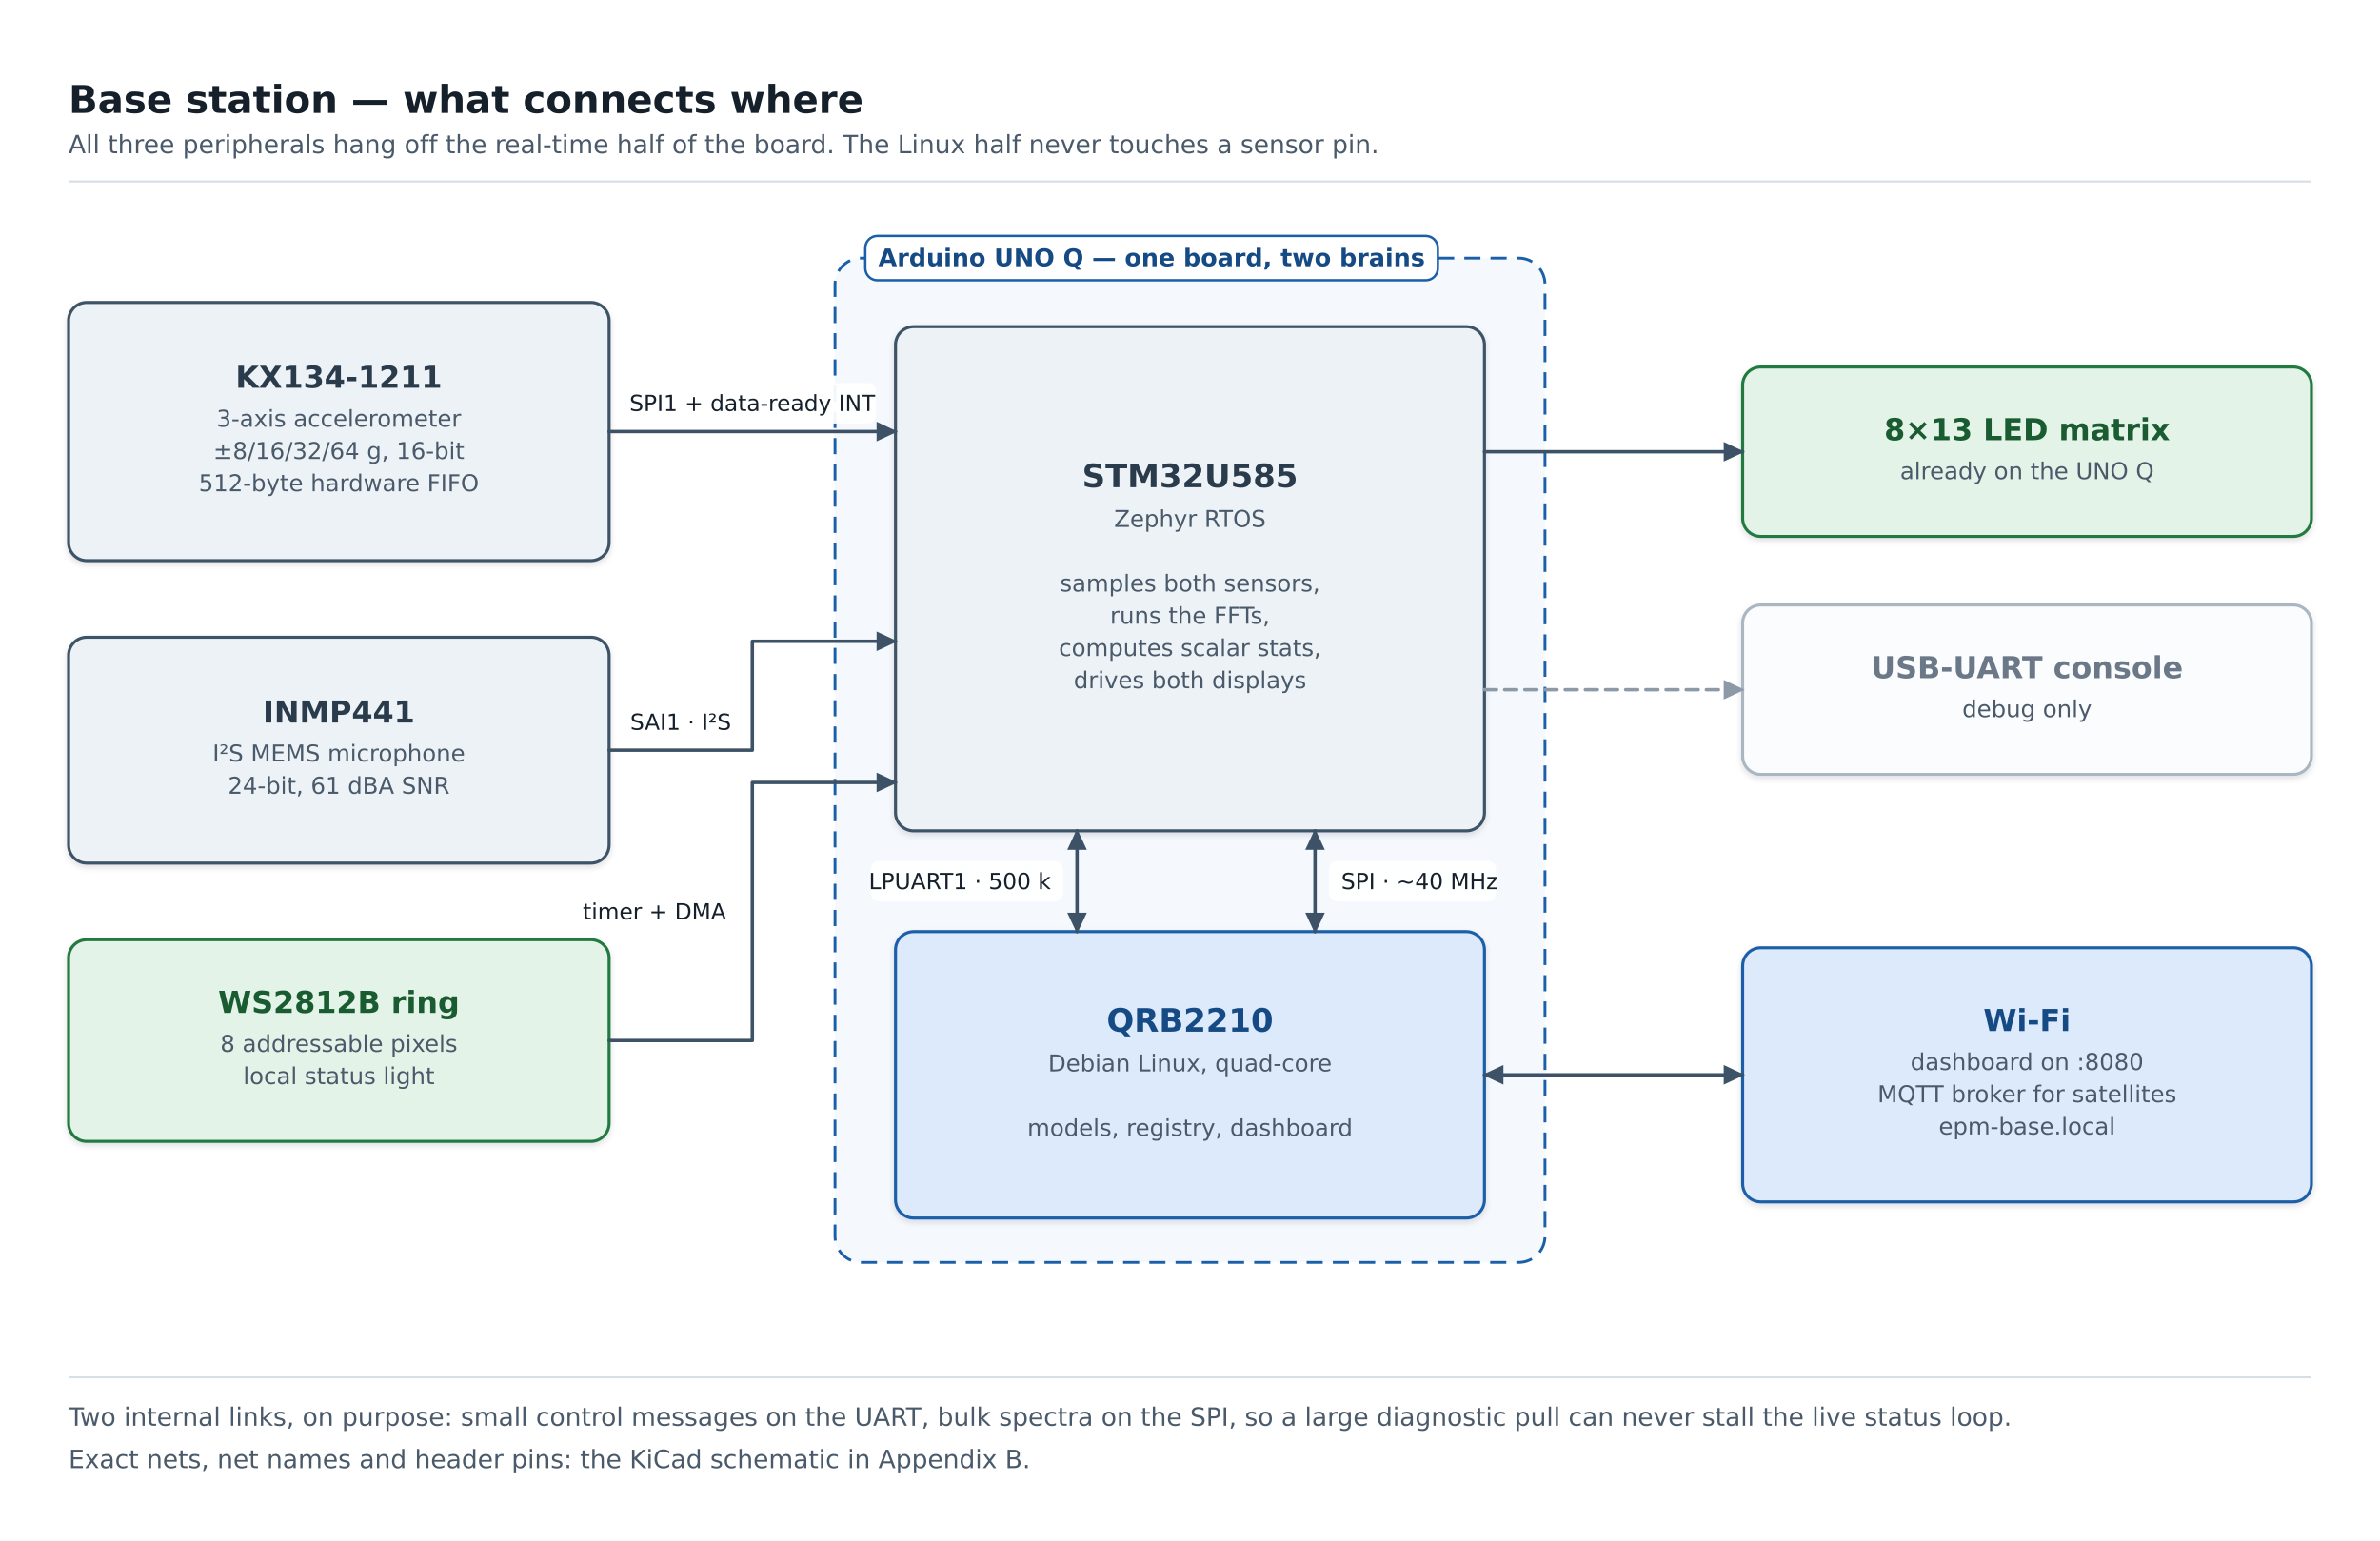
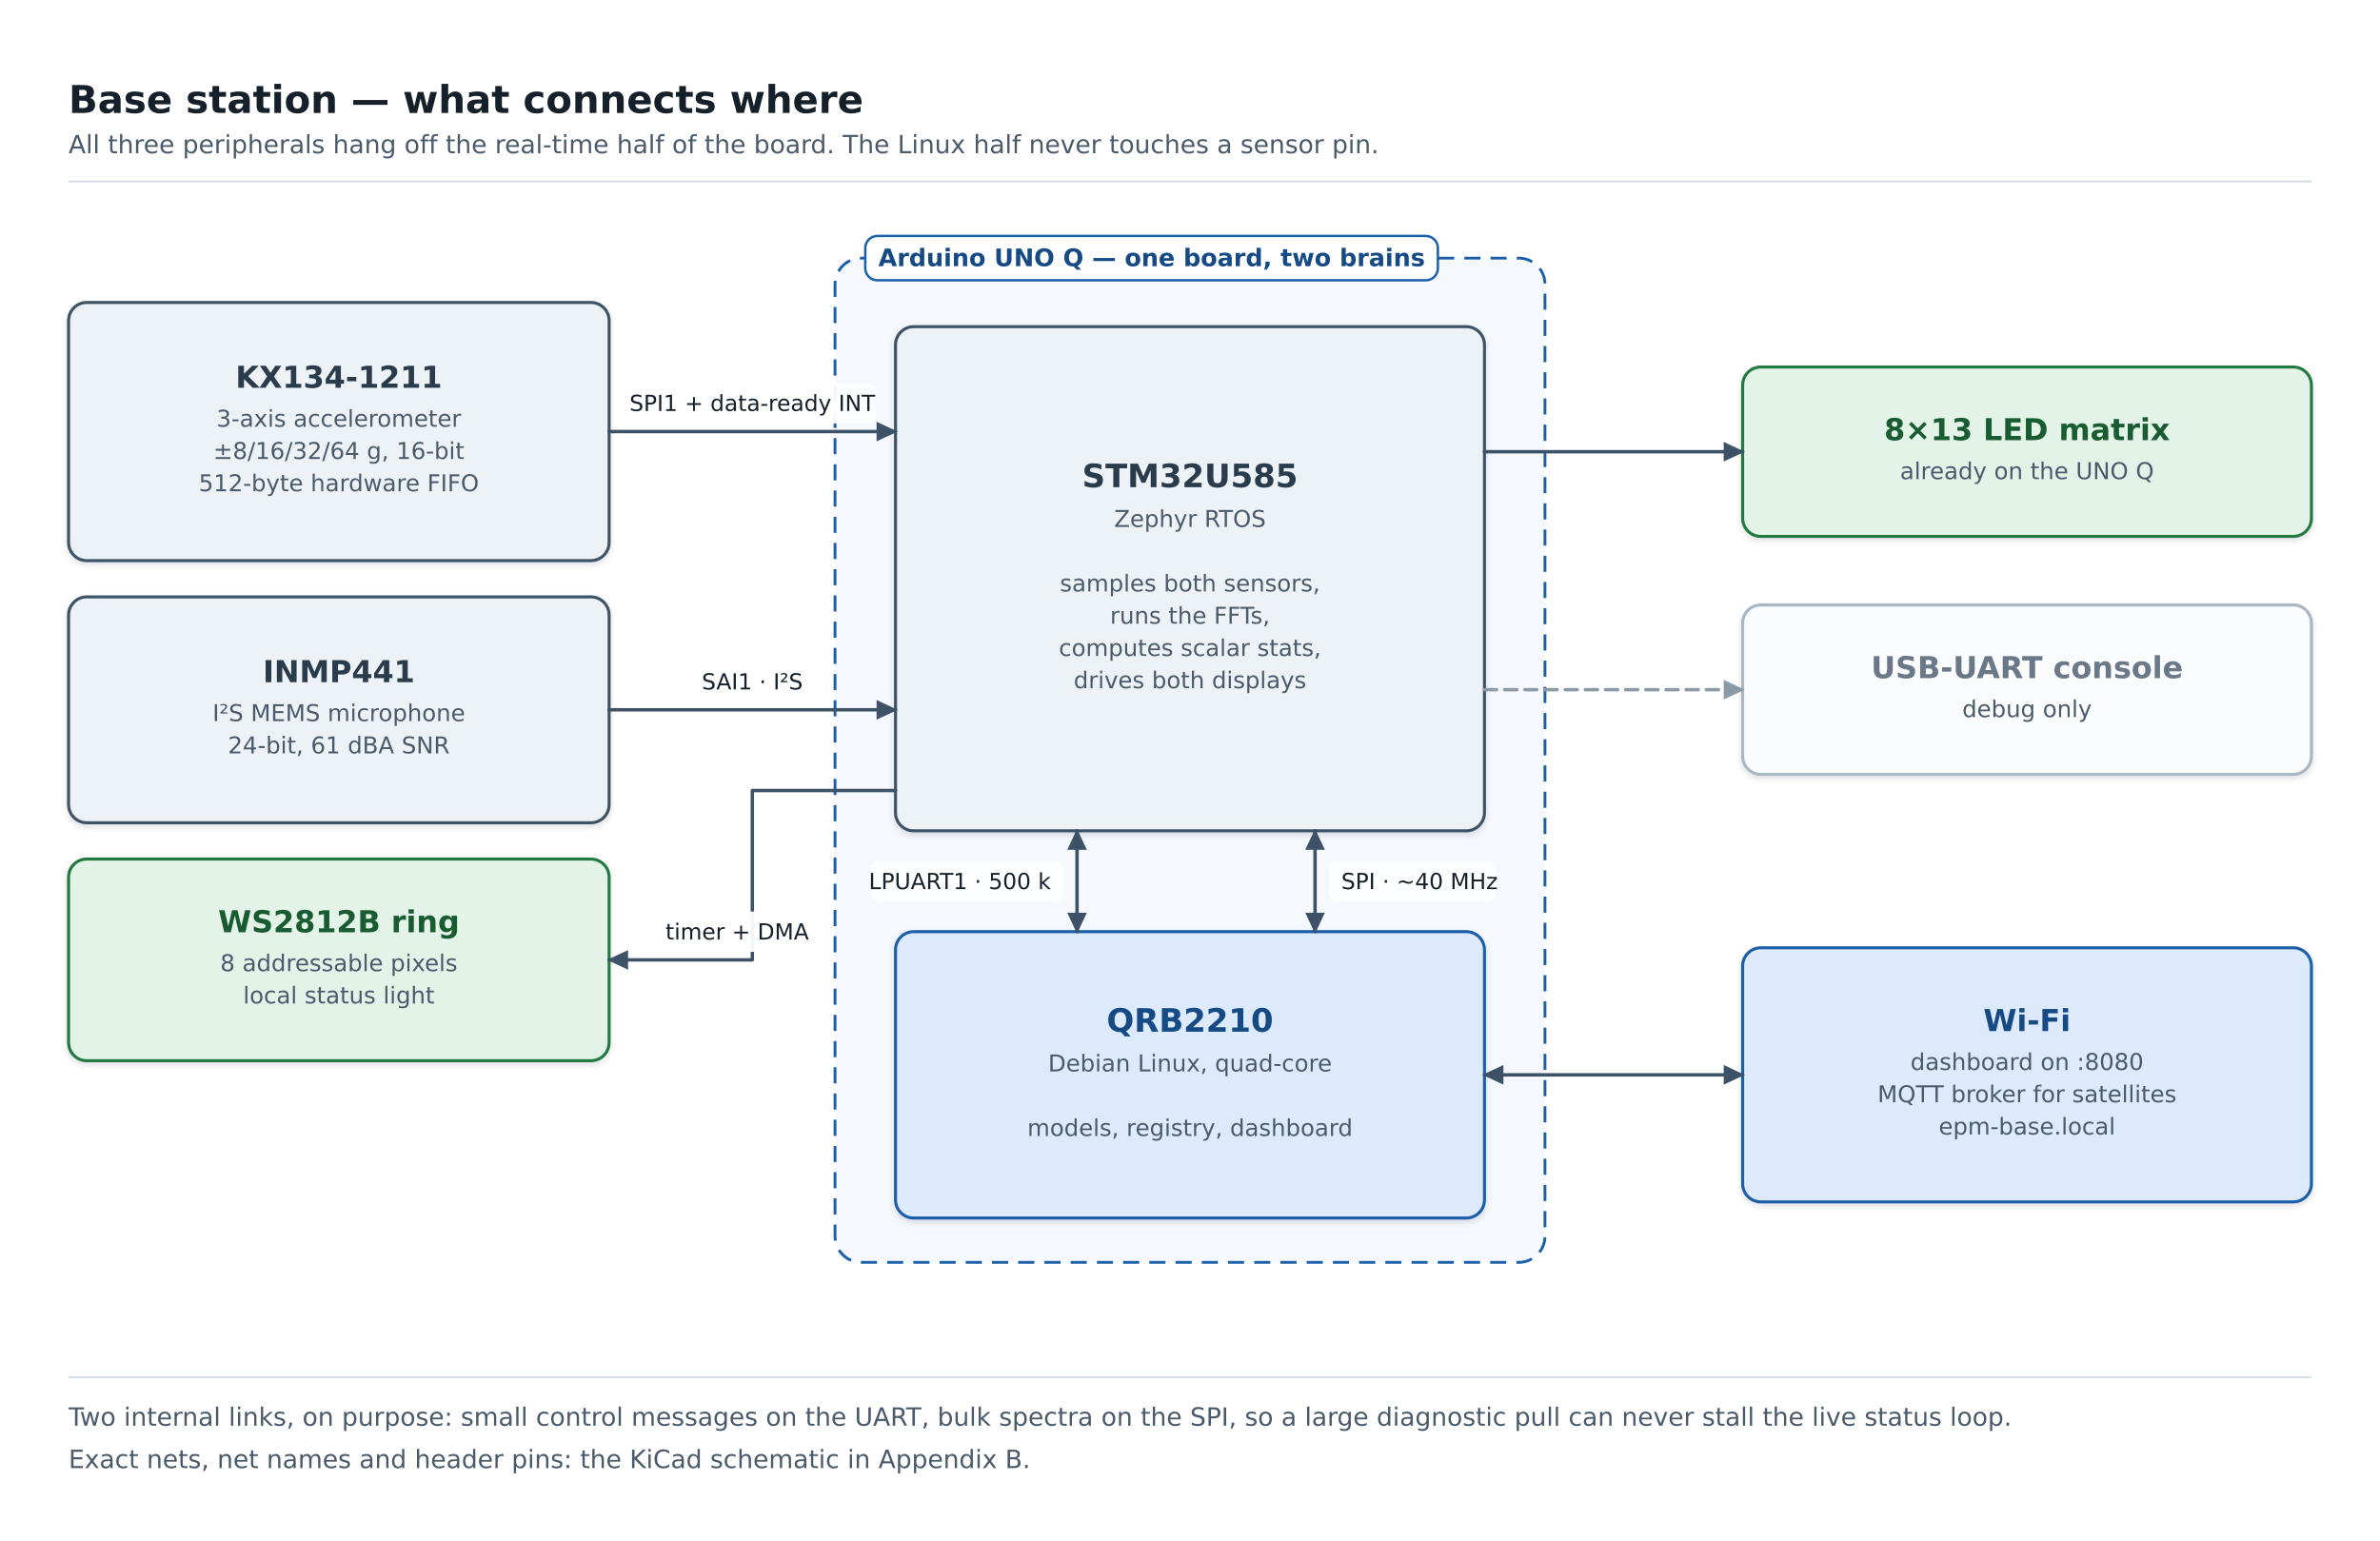
<svg xmlns="http://www.w3.org/2000/svg" width="1180" height="764" viewBox="0 0 1180 764">
  <defs>
    <marker id="arrow" viewBox="0 0 10 10" refX="8.5" refY="5" markerWidth="6.5" markerHeight="6.5" orient="auto-start-reverse">
      <path d="M0,0.6 L9.4,5 L0,9.4 z" fill="#3D5266" />
    </marker>
    <marker id="arrowAct" viewBox="0 0 10 10" refX="8.5" refY="5" markerWidth="6.5" markerHeight="6.5" orient="auto-start-reverse">
      <path d="M0,0.6 L9.4,5 L0,9.4 z" fill="#B03225" />
    </marker>
    <marker id="arrowSoft" viewBox="0 0 10 10" refX="8.5" refY="5" markerWidth="6.5" markerHeight="6.5" orient="auto-start-reverse">
      <path d="M0,0.6 L9.4,5 L0,9.4 z" fill="#8C9AA8" />
    </marker>
    <marker id="arrowTell" viewBox="0 0 10 10" refX="8.5" refY="5" markerWidth="6.5" markerHeight="6.5" orient="auto-start-reverse">
      <path d="M0,0.6 L9.4,5 L0,9.4 z" fill="#237A41" />
    </marker>
    <filter id="softshadow" x="-12%" y="-12%" width="130%" height="140%">
      <feDropShadow dx="0" dy="1.4" stdDeviation="1.6" flood-color="#16202B" flood-opacity="0.13" />
    </filter>
  </defs>
  <rect x="0" y="0" width="1180" height="764" fill="#FFFFFF" />
  <rect x="34.0" y="150.0" width="268.0" height="128.0" rx="9" fill="#EDF2F7" stroke="#3D5266" stroke-width="1.5" filter="url(#softshadow)" />
  <text x="168.0" y="192.3" font-family="DejaVu Sans, Helvetica, Arial, sans-serif" font-size="15" font-weight="bold" font-style="normal" text-anchor="middle" fill="#2A3B4C">KX134-1211</text>
  <text x="168.0" y="211.6" font-family="DejaVu Sans, Helvetica, Arial, sans-serif" font-size="11.5" font-weight="normal" font-style="normal" text-anchor="middle" fill="#4A5A6A">3-axis accelerometer</text>
  <text x="168.0" y="227.6" font-family="DejaVu Sans, Helvetica, Arial, sans-serif" font-size="11.5" font-weight="normal" font-style="normal" text-anchor="middle" fill="#4A5A6A">±8/16/32/64 g, 16-bit</text>
  <text x="168.0" y="243.6" font-family="DejaVu Sans, Helvetica, Arial, sans-serif" font-size="11.5" font-weight="normal" font-style="normal" text-anchor="middle" fill="#4A5A6A">512-byte hardware FIFO</text>
-   <rect x="34.0" y="316.0" width="268.0" height="112.0" rx="9" fill="#EDF2F7" stroke="#3D5266" stroke-width="1.5" filter="url(#softshadow)" />
-   <text x="168.0" y="358.3" font-family="DejaVu Sans, Helvetica, Arial, sans-serif" font-size="15" font-weight="bold" font-style="normal" text-anchor="middle" fill="#2A3B4C">INMP441</text>
-   <text x="168.0" y="377.6" font-family="DejaVu Sans, Helvetica, Arial, sans-serif" font-size="11.5" font-weight="normal" font-style="normal" text-anchor="middle" fill="#4A5A6A">I²S MEMS microphone</text>
-   <text x="168.0" y="393.6" font-family="DejaVu Sans, Helvetica, Arial, sans-serif" font-size="11.5" font-weight="normal" font-style="normal" text-anchor="middle" fill="#4A5A6A">24-bit, 61 dBA SNR</text>
-   <rect x="34.0" y="466.0" width="268.0" height="100.0" rx="9" fill="#E4F3E8" stroke="#237A41" stroke-width="1.5" filter="url(#softshadow)" />
-   <text x="168.0" y="502.3" font-family="DejaVu Sans, Helvetica, Arial, sans-serif" font-size="15" font-weight="bold" font-style="normal" text-anchor="middle" fill="#1A5C31">WS2812B ring</text>
-   <text x="168.0" y="521.6" font-family="DejaVu Sans, Helvetica, Arial, sans-serif" font-size="11.5" font-weight="normal" font-style="normal" text-anchor="middle" fill="#4A5A6A">8 addressable pixels</text>
-   <text x="168.0" y="537.6" font-family="DejaVu Sans, Helvetica, Arial, sans-serif" font-size="11.5" font-weight="normal" font-style="normal" text-anchor="middle" fill="#4A5A6A">local status light</text>
+   <rect x="34.0" y="296.0" width="268.0" height="112.0" rx="9" fill="#EDF2F7" stroke="#3D5266" stroke-width="1.5" filter="url(#softshadow)" />
+   <text x="168.0" y="338.3" font-family="DejaVu Sans, Helvetica, Arial, sans-serif" font-size="15" font-weight="bold" font-style="normal" text-anchor="middle" fill="#2A3B4C">INMP441</text>
+   <text x="168.0" y="357.6" font-family="DejaVu Sans, Helvetica, Arial, sans-serif" font-size="11.5" font-weight="normal" font-style="normal" text-anchor="middle" fill="#4A5A6A">I²S MEMS microphone</text>
+   <text x="168.0" y="373.6" font-family="DejaVu Sans, Helvetica, Arial, sans-serif" font-size="11.5" font-weight="normal" font-style="normal" text-anchor="middle" fill="#4A5A6A">24-bit, 61 dBA SNR</text>
+   <rect x="34.0" y="426.0" width="268.0" height="100.0" rx="9" fill="#E4F3E8" stroke="#237A41" stroke-width="1.5" filter="url(#softshadow)" />
+   <text x="168.0" y="462.3" font-family="DejaVu Sans, Helvetica, Arial, sans-serif" font-size="15" font-weight="bold" font-style="normal" text-anchor="middle" fill="#1A5C31">WS2812B ring</text>
+   <text x="168.0" y="481.6" font-family="DejaVu Sans, Helvetica, Arial, sans-serif" font-size="11.5" font-weight="normal" font-style="normal" text-anchor="middle" fill="#4A5A6A">8 addressable pixels</text>
+   <text x="168.0" y="497.6" font-family="DejaVu Sans, Helvetica, Arial, sans-serif" font-size="11.5" font-weight="normal" font-style="normal" text-anchor="middle" fill="#4A5A6A">local status light</text>
  <rect x="414.0" y="128.0" width="352.0" height="498.0" rx="13" fill="#DCEAFB" fill-opacity="0.30" stroke="#1B5FA8" stroke-width="1.4" stroke-dasharray="8,5" />
  <rect x="429.0" y="117.0" width="283.9" height="22" rx="6" fill="#FFFFFF" stroke="#1B5FA8" stroke-width="1.2" />
  <text x="571.0" y="132.0" font-family="DejaVu Sans, Helvetica, Arial, sans-serif" font-size="12" font-weight="bold" font-style="normal" text-anchor="middle" fill="#154A85">Arduino UNO Q — one board, two brains</text>
  <rect x="444.0" y="162.0" width="292.0" height="250.0" rx="9" fill="#EDF2F7" stroke="#3D5266" stroke-width="1.5" filter="url(#softshadow)" />
  <text x="590.0" y="241.6" font-family="DejaVu Sans, Helvetica, Arial, sans-serif" font-size="16" font-weight="bold" font-style="normal" text-anchor="middle" fill="#2A3B4C">STM32U585</text>
  <text x="590.0" y="261.3" font-family="DejaVu Sans, Helvetica, Arial, sans-serif" font-size="11.5" font-weight="normal" font-style="normal" text-anchor="middle" fill="#4A5A6A">Zephyr RTOS</text>
  <text x="590.0" y="277.3" font-family="DejaVu Sans, Helvetica, Arial, sans-serif" font-size="11.5" font-weight="normal" font-style="normal" text-anchor="middle" fill="#4A5A6A" />
  <text x="590.0" y="293.3" font-family="DejaVu Sans, Helvetica, Arial, sans-serif" font-size="11.5" font-weight="normal" font-style="normal" text-anchor="middle" fill="#4A5A6A">samples both sensors,</text>
  <text x="590.0" y="309.3" font-family="DejaVu Sans, Helvetica, Arial, sans-serif" font-size="11.5" font-weight="normal" font-style="normal" text-anchor="middle" fill="#4A5A6A">runs the FFTs,</text>
  <text x="590.0" y="325.3" font-family="DejaVu Sans, Helvetica, Arial, sans-serif" font-size="11.5" font-weight="normal" font-style="normal" text-anchor="middle" fill="#4A5A6A">computes scalar stats,</text>
  <text x="590.0" y="341.3" font-family="DejaVu Sans, Helvetica, Arial, sans-serif" font-size="11.5" font-weight="normal" font-style="normal" text-anchor="middle" fill="#4A5A6A">drives both displays</text>
  <rect x="444.0" y="462.0" width="292.0" height="142.0" rx="9" fill="#DCEAFB" stroke="#1B5FA8" stroke-width="1.5" filter="url(#softshadow)" />
  <text x="590.0" y="511.6" font-family="DejaVu Sans, Helvetica, Arial, sans-serif" font-size="16" font-weight="bold" font-style="normal" text-anchor="middle" fill="#154A85">QRB2210</text>
  <text x="590.0" y="531.3" font-family="DejaVu Sans, Helvetica, Arial, sans-serif" font-size="11.5" font-weight="normal" font-style="normal" text-anchor="middle" fill="#4A5A6A">Debian Linux, quad-core</text>
  <text x="590.0" y="547.3" font-family="DejaVu Sans, Helvetica, Arial, sans-serif" font-size="11.5" font-weight="normal" font-style="normal" text-anchor="middle" fill="#4A5A6A" />
  <text x="590.0" y="563.3" font-family="DejaVu Sans, Helvetica, Arial, sans-serif" font-size="11.5" font-weight="normal" font-style="normal" text-anchor="middle" fill="#4A5A6A">models, registry, dashboard</text>
  <path d="M302.0,214.0 L444.0,214.0" fill="none" stroke="#3D5266" stroke-width="1.7" stroke-linejoin="round" stroke-linecap="round" marker-end="url(#arrow)" />
  <rect x="311.8" y="190.0" width="122.5" height="20.0" rx="4" fill="#FFFFFF" opacity="0.94" />
  <text x="373.0" y="203.8" font-family="DejaVu Sans, Helvetica, Arial, sans-serif" font-size="11" font-weight="normal" font-style="normal" text-anchor="middle" fill="#16202B">SPI1 + data-ready INT</text>
-   <path d="M302.0,372.0 L373.0,372.0 L373.0,318.0 L444.0,318.0" fill="none" stroke="#3D5266" stroke-width="1.7" stroke-linejoin="round" stroke-linecap="round" marker-end="url(#arrow)" />
-   <rect x="305.9" y="348.0" width="63.2" height="20.0" rx="4" fill="#FFFFFF" opacity="0.94" />
-   <text x="337.5" y="361.9" font-family="DejaVu Sans, Helvetica, Arial, sans-serif" font-size="11" font-weight="normal" font-style="normal" text-anchor="middle" fill="#16202B">SAI1 · I²S</text>
-   <path d="M302.0,516.0 L373.0,516.0 L373.0,388.0 L444.0,388.0" fill="none" stroke="#3D5266" stroke-width="1.7" stroke-linejoin="round" stroke-linecap="round" marker-end="url(#arrow)" />
-   <rect x="296.0" y="442.0" width="70.0" height="20.0" rx="4" fill="#FFFFFF" opacity="0.94" />
-   <text x="360.0" y="455.9" font-family="DejaVu Sans, Helvetica, Arial, sans-serif" font-size="11" font-weight="normal" font-style="normal" text-anchor="end" fill="#16202B">timer + DMA</text>
+   <path d="M302.0,352.0 L444.0,352.0" fill="none" stroke="#3D5266" stroke-width="1.7" stroke-linejoin="round" stroke-linecap="round" marker-end="url(#arrow)" />
+   <rect x="341.4" y="328.0" width="63.2" height="20.0" rx="4" fill="#FFFFFF" opacity="0.94" />
+   <text x="373.0" y="341.9" font-family="DejaVu Sans, Helvetica, Arial, sans-serif" font-size="11" font-weight="normal" font-style="normal" text-anchor="middle" fill="#16202B">SAI1 · I²S</text>
+   <path d="M444.0,392.0 L373.0,392.0 L373.0,476.0 L302.0,476.0" fill="none" stroke="#3D5266" stroke-width="1.7" stroke-linejoin="round" stroke-linecap="round" marker-end="url(#arrow)" />
+   <rect x="330.5" y="452.0" width="70.0" height="20.0" rx="4" fill="#FFFFFF" opacity="0.94" />
+   <text x="365.5" y="465.9" font-family="DejaVu Sans, Helvetica, Arial, sans-serif" font-size="11" font-weight="normal" font-style="normal" text-anchor="middle" fill="#16202B">timer + DMA</text>
  <path d="M534.0,412.0 L534.0,462.0" fill="none" stroke="#3D5266" stroke-width="1.7" stroke-linejoin="round" stroke-linecap="round" marker-start="url(#arrow)" marker-end="url(#arrow)" />
  <rect x="431.7" y="427.0" width="95.3" height="20.0" rx="4" fill="#FFFFFF" opacity="0.94" />
  <text x="521.0" y="440.9" font-family="DejaVu Sans, Helvetica, Arial, sans-serif" font-size="11" font-weight="normal" font-style="normal" text-anchor="end" fill="#16202B">LPUART1 · 500 k</text>
  <path d="M652.0,412.0 L652.0,462.0" fill="none" stroke="#3D5266" stroke-width="1.7" stroke-linejoin="round" stroke-linecap="round" marker-start="url(#arrow)" marker-end="url(#arrow)" />
  <rect x="659.0" y="427.0" width="82.7" height="20.0" rx="4" fill="#FFFFFF" opacity="0.94" />
  <text x="665.0" y="440.9" font-family="DejaVu Sans, Helvetica, Arial, sans-serif" font-size="11" font-weight="normal" font-style="normal" text-anchor="start" fill="#16202B">SPI · ~40 MHz</text>
  <rect x="864.0" y="182.0" width="282.0" height="84.0" rx="9" fill="#E4F3E8" stroke="#237A41" stroke-width="1.5" filter="url(#softshadow)" />
  <text x="1005.0" y="218.3" font-family="DejaVu Sans, Helvetica, Arial, sans-serif" font-size="15" font-weight="bold" font-style="normal" text-anchor="middle" fill="#1A5C31">8×13 LED matrix</text>
  <text x="1005.0" y="237.6" font-family="DejaVu Sans, Helvetica, Arial, sans-serif" font-size="11.5" font-weight="normal" font-style="normal" text-anchor="middle" fill="#4A5A6A">already on the UNO Q</text>
  <rect x="864.0" y="300.0" width="282.0" height="84.0" rx="9" fill="#FBFCFD" stroke="#AAB6C2" stroke-width="1.5" filter="url(#softshadow)" />
  <text x="1005.0" y="336.3" font-family="DejaVu Sans, Helvetica, Arial, sans-serif" font-size="15" font-weight="bold" font-style="normal" text-anchor="middle" fill="#6B7887">USB-UART console</text>
  <text x="1005.0" y="355.6" font-family="DejaVu Sans, Helvetica, Arial, sans-serif" font-size="11.5" font-weight="normal" font-style="normal" text-anchor="middle" fill="#4A5A6A">debug only</text>
  <rect x="864.0" y="470.0" width="282.0" height="126.0" rx="9" fill="#DCEAFB" stroke="#1B5FA8" stroke-width="1.5" filter="url(#softshadow)" />
  <text x="1005.0" y="511.3" font-family="DejaVu Sans, Helvetica, Arial, sans-serif" font-size="15" font-weight="bold" font-style="normal" text-anchor="middle" fill="#154A85">Wi-Fi</text>
  <text x="1005.0" y="530.6" font-family="DejaVu Sans, Helvetica, Arial, sans-serif" font-size="11.5" font-weight="normal" font-style="normal" text-anchor="middle" fill="#4A5A6A">dashboard on :8080</text>
  <text x="1005.0" y="546.6" font-family="DejaVu Sans, Helvetica, Arial, sans-serif" font-size="11.5" font-weight="normal" font-style="normal" text-anchor="middle" fill="#4A5A6A">MQTT broker for satellites</text>
  <text x="1005.0" y="562.6" font-family="DejaVu Sans, Helvetica, Arial, sans-serif" font-size="11.5" font-weight="normal" font-style="normal" text-anchor="middle" fill="#4A5A6A">epm-base.local</text>
  <path d="M736.0,224.0 L864.0,224.0" fill="none" stroke="#3D5266" stroke-width="1.7" stroke-linejoin="round" stroke-linecap="round" marker-end="url(#arrow)" />
  <path d="M736.0,342.0 L864.0,342.0" fill="none" stroke="#8C9AA8" stroke-width="1.7" stroke-linejoin="round" stroke-linecap="round" stroke-dasharray="6,4" marker-end="url(#arrowSoft)" />
  <path d="M736.0,533.0 L864.0,533.0" fill="none" stroke="#3D5266" stroke-width="1.7" stroke-linejoin="round" stroke-linecap="round" marker-start="url(#arrow)" marker-end="url(#arrow)" />
  <line x1="34.0" y1="90.0" x2="1146.0" y2="90.0" stroke="#D6DEE6" stroke-width="1" />
  <text x="34.0" y="56.0" font-family="DejaVu Sans, Helvetica, Arial, sans-serif" font-size="19" font-weight="bold" font-style="normal" text-anchor="start" fill="#16202B">Base station — what connects where</text>
  <text x="34.0" y="76.0" font-family="DejaVu Sans, Helvetica, Arial, sans-serif" font-size="12.5" font-weight="normal" font-style="normal" text-anchor="start" fill="#4A5A6A">All three peripherals hang off the real-time half of the board. The Linux half never touches a sensor pin.</text>
  <line x1="34.0" y1="683.0" x2="1146.0" y2="683.0" stroke="#D6DEE6" stroke-width="1" />
  <text x="34.0" y="707.0" font-family="DejaVu Sans, Helvetica, Arial, sans-serif" font-size="12.5" font-weight="normal" font-style="normal" text-anchor="start" fill="#4A5A6A">Two internal links, on purpose: small control messages on the UART, bulk spectra on the SPI, so a large diagnostic pull can never stall the live status loop.</text>
  <text x="34.0" y="728.0" font-family="DejaVu Sans, Helvetica, Arial, sans-serif" font-size="12.5" font-weight="normal" font-style="normal" text-anchor="start" fill="#4A5A6A">Exact nets, net names and header pins: the KiCad schematic in Appendix B.</text>
</svg>
